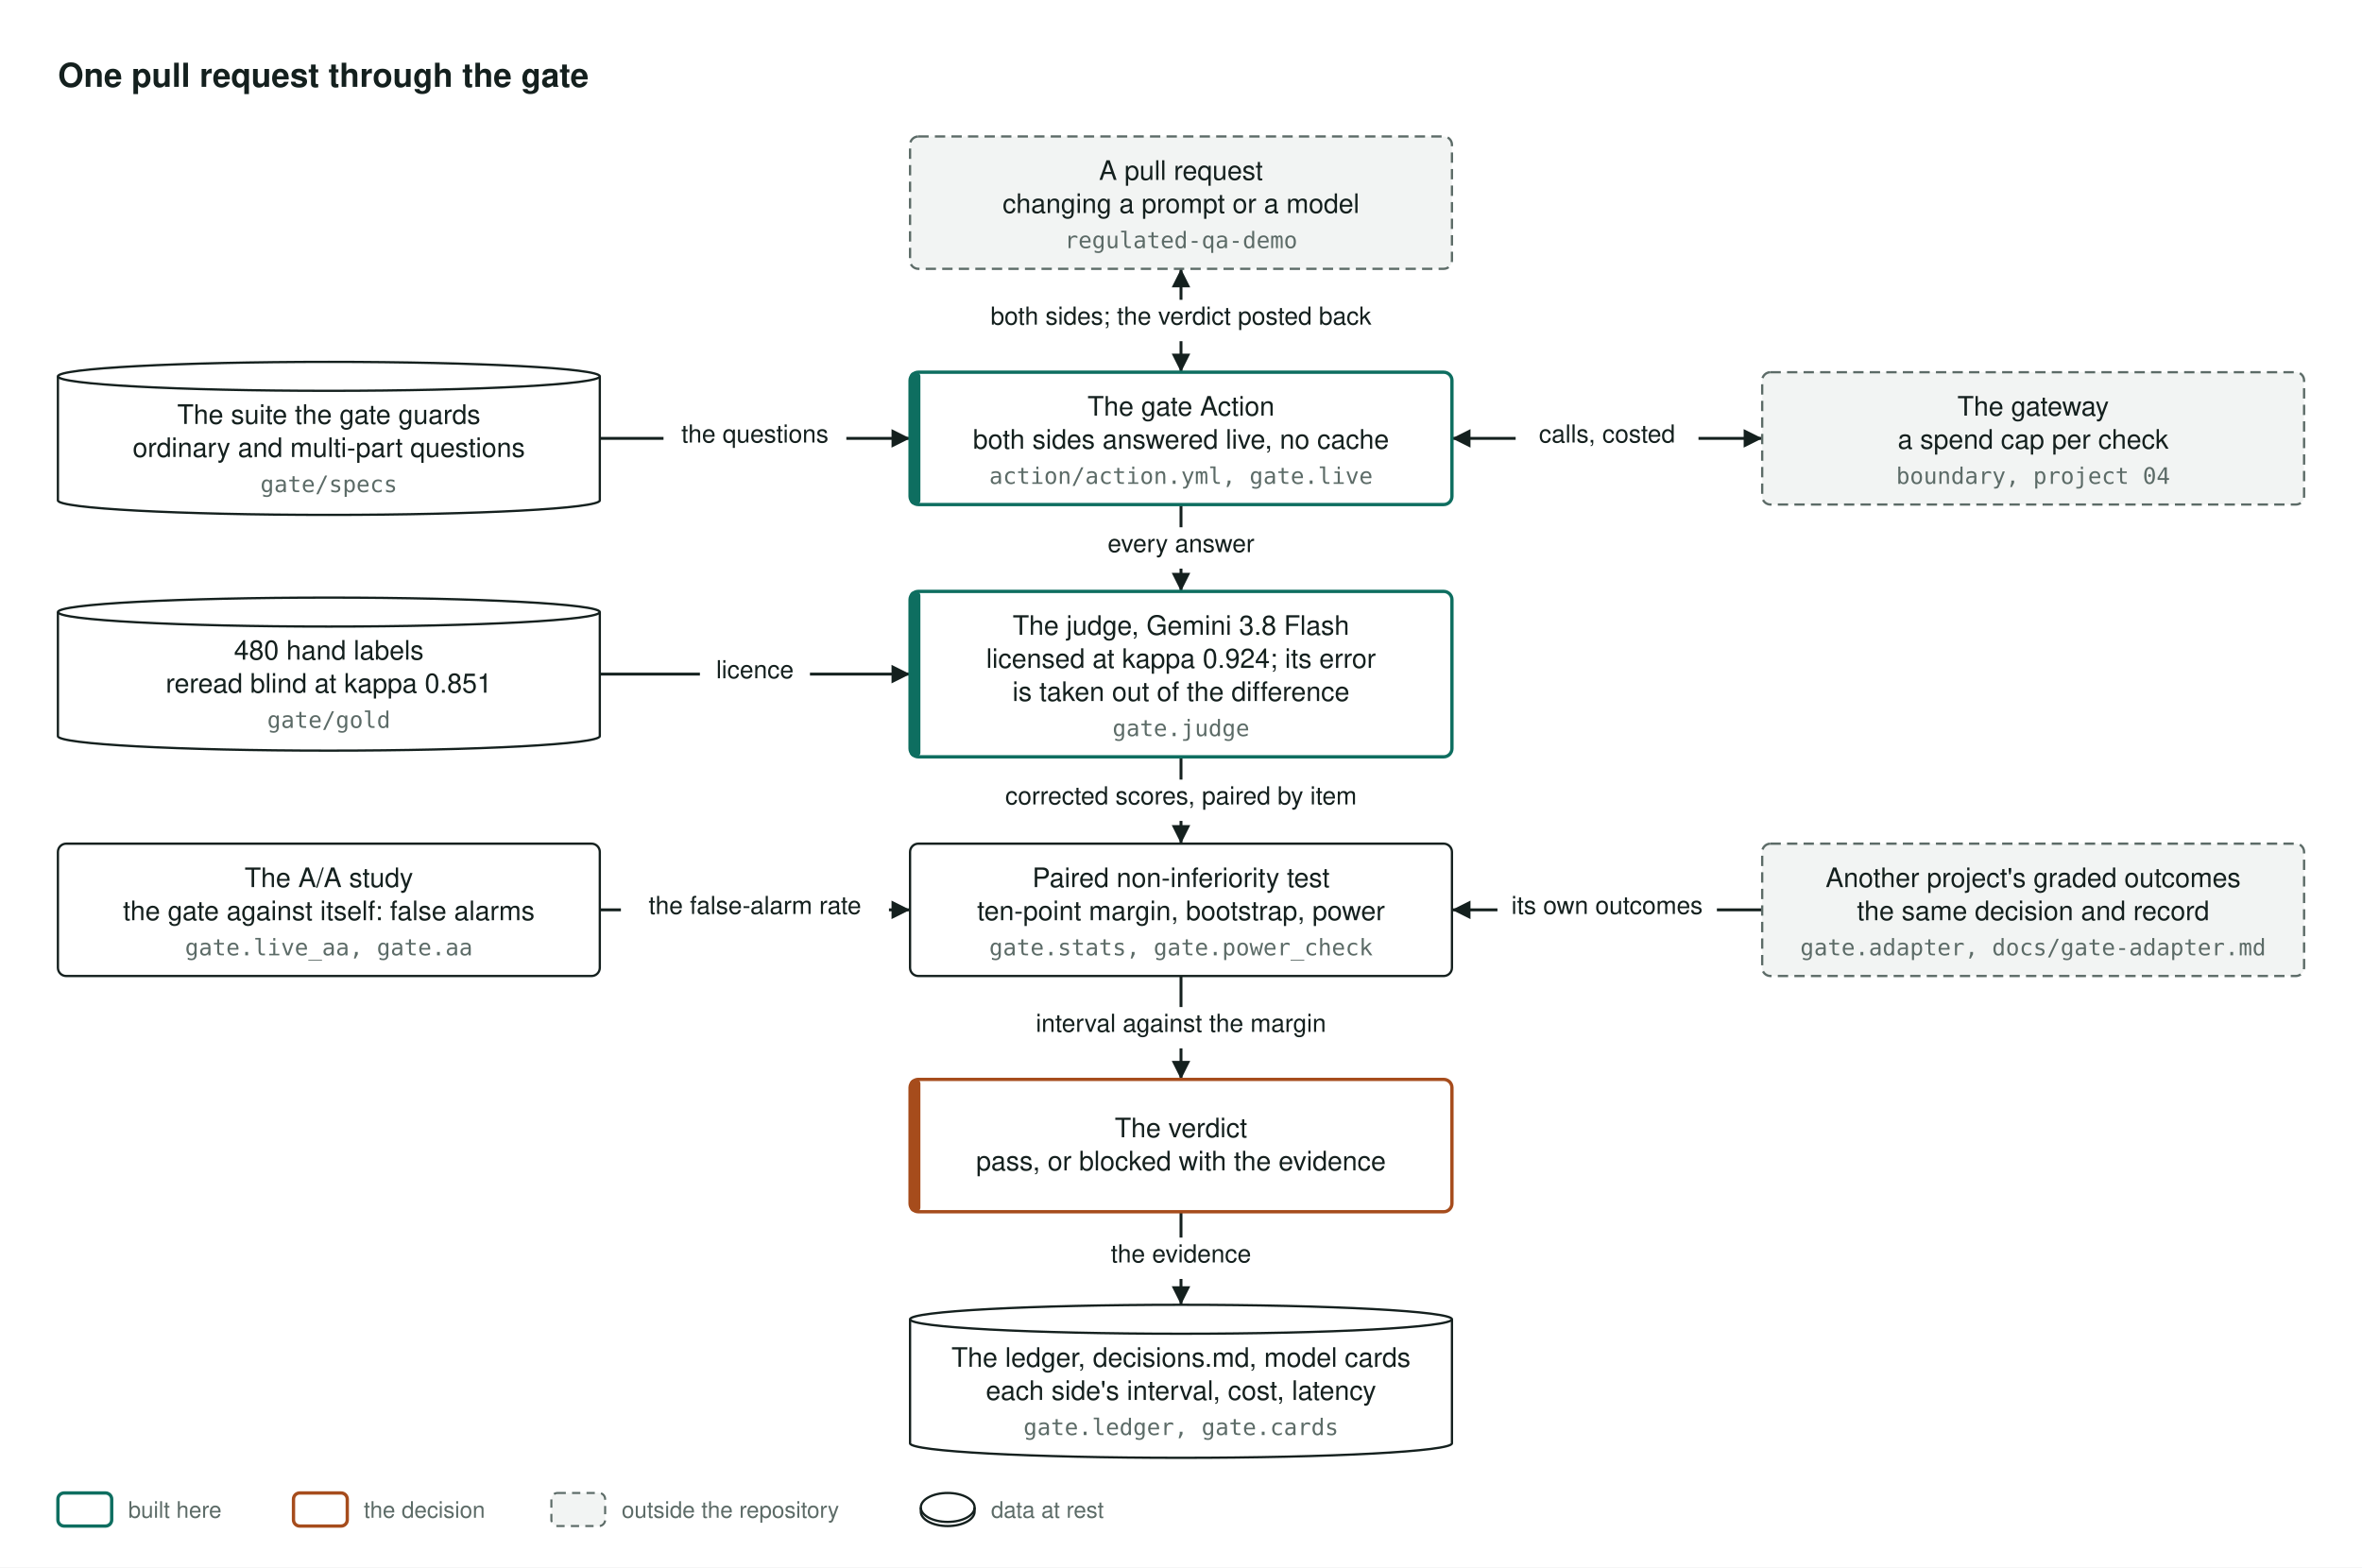
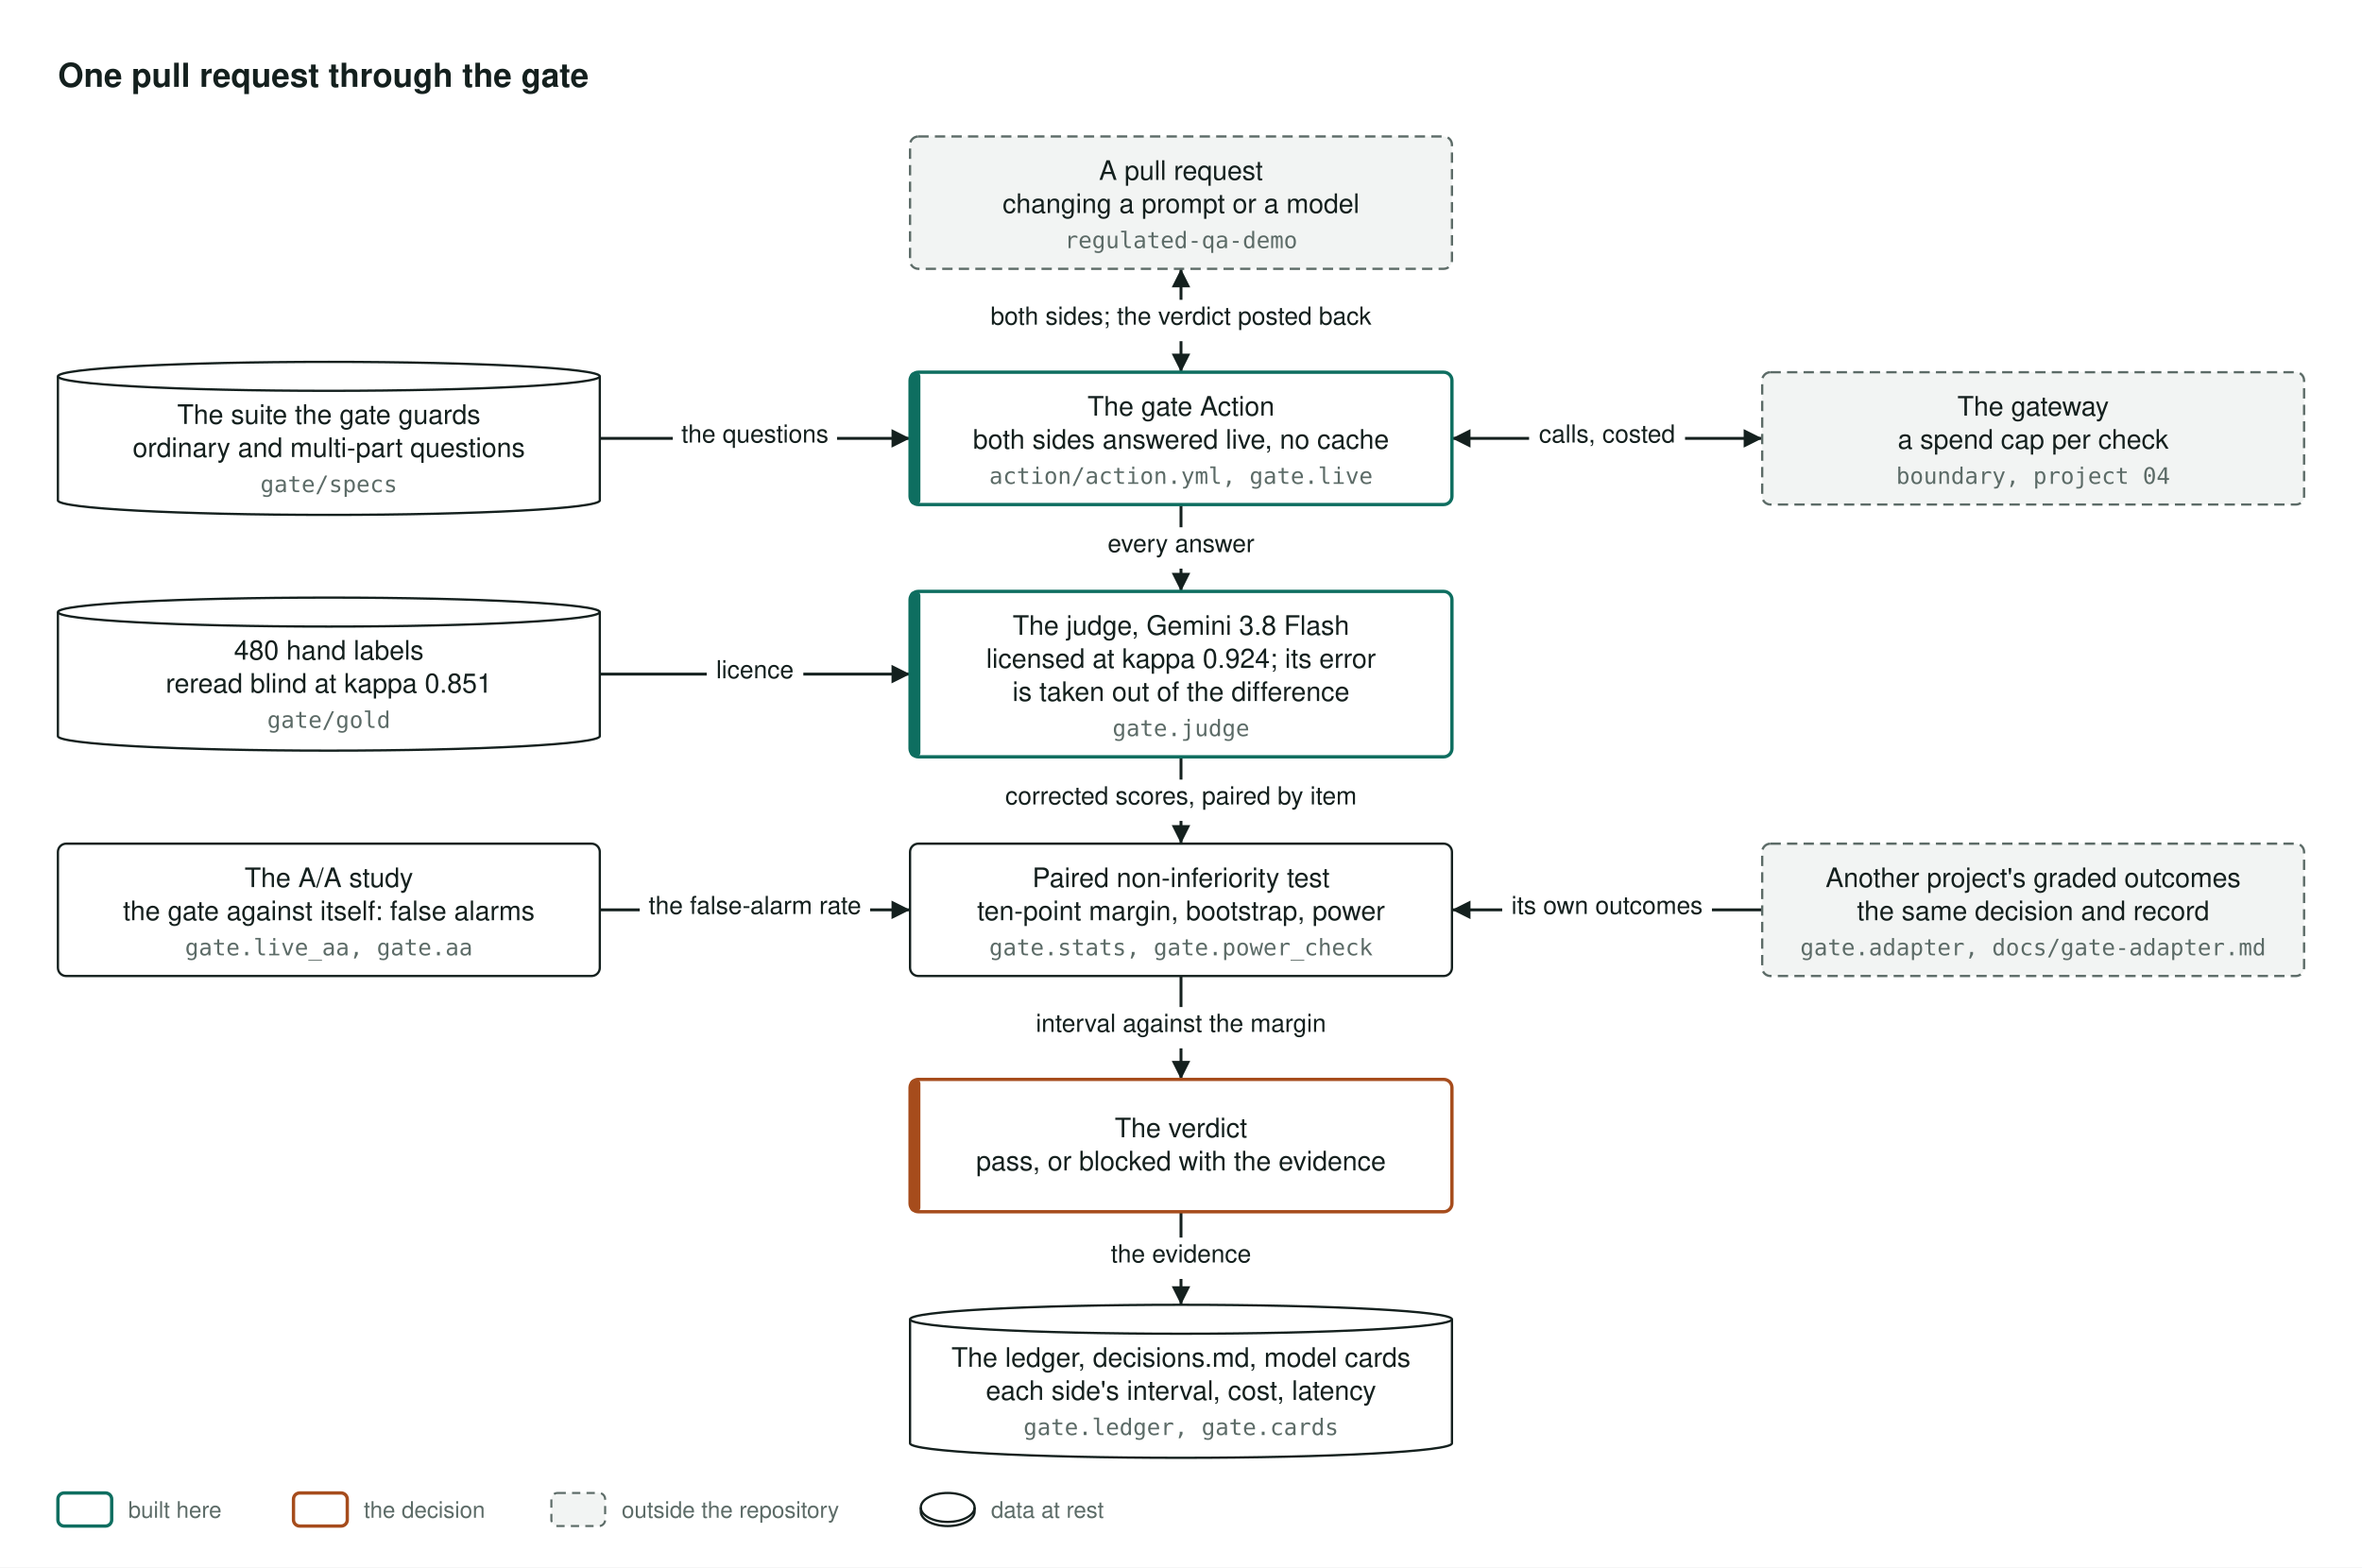
<svg xmlns="http://www.w3.org/2000/svg" width="1142" height="758" viewBox="0 0 1142 758" role="img" aria-label="The gate answers both sides of a pull request live, has a licensed judge grade every answer, corrects the judge's own error out of the difference, runs a paired non-inferiority test at a stated margin with a power screen, and posts a verdict whose evidence goes to the ledger and the model cards." font-family="'Segoe UI', 'Helvetica Neue', Helvetica, Arial, sans-serif">
  <defs>
    <marker id="arrow" viewBox="0 0 10 10" refX="9" refY="5" markerWidth="8" markerHeight="8" orient="auto-start-reverse">
      <path d="M 1 1 L 9 5 L 1 9 z" fill="#14201E" />
    </marker>
    <marker id="arrow-accent" viewBox="0 0 10 10" refX="9" refY="5" markerWidth="8" markerHeight="8" orient="auto-start-reverse">
      <path d="M 1 1 L 9 5 L 1 9 z" fill="#0E6E60" />
    </marker>
    <marker id="arrow-signal" viewBox="0 0 10 10" refX="9" refY="5" markerWidth="8" markerHeight="8" orient="auto-start-reverse">
      <path d="M 1 1 L 9 5 L 1 9 z" fill="#A64C1C" />
    </marker>
    <marker id="arrow-muted" viewBox="0 0 10 10" refX="9" refY="5" markerWidth="8" markerHeight="8" orient="auto-start-reverse">
      <path d="M 1 1 L 9 5 L 1 9 z" fill="#5C6B67" />
    </marker>
  </defs>
  <rect width="1142" height="758" fill="#FFFFFF" />
  <text x="28" y="42" font-size="16" font-weight="700" fill="#14201E">One pull request through the gate</text>
  <path d="M 571.0 130.0 L 571.0 180.0" fill="none" stroke="#14201E" stroke-width="1.4" marker-end="url(#arrow)" marker-start="url(#arrow)" />
  <path d="M 290.0 212.0 L 440.0 212.0" fill="none" stroke="#14201E" stroke-width="1.4" marker-end="url(#arrow)" />
  <path d="M 702.0 212.0 L 852.0 212.0" fill="none" stroke="#14201E" stroke-width="1.4" marker-end="url(#arrow)" marker-start="url(#arrow)" />
  <path d="M 571.0 244.0 L 571.0 286.0" fill="none" stroke="#14201E" stroke-width="1.4" marker-end="url(#arrow)" />
  <path d="M 290.0 326.0 L 440.0 326.0" fill="none" stroke="#14201E" stroke-width="1.4" marker-end="url(#arrow)" />
  <path d="M 571.0 366.0 L 571.0 408.0" fill="none" stroke="#14201E" stroke-width="1.4" marker-end="url(#arrow)" />
  <path d="M 290.0 440.0 L 440.0 440.0" fill="none" stroke="#14201E" stroke-width="1.4" marker-end="url(#arrow)" />
  <path d="M 571.0 472.0 L 571.0 522.0" fill="none" stroke="#14201E" stroke-width="1.4" marker-end="url(#arrow)" />
  <path d="M 571.0 586.0 L 571.0 631.0" fill="none" stroke="#14201E" stroke-width="1.4" marker-end="url(#arrow)" />
  <path d="M 852.0 440.0 L 702.0 440.0" fill="none" stroke="#14201E" stroke-width="1.4" marker-end="url(#arrow)" />
  <rect x="440.0" y="66.0" width="262.0" height="64.0" rx="4" fill="#F2F4F3" stroke="#5C6B67" stroke-width="1.1" stroke-dasharray="5 3" />
  <text x="571.0" y="87.0" font-size="13" font-weight="500" text-anchor="middle" fill="#14201E">A pull request</text>
  <text x="571.0" y="103.0" font-size="13" font-weight="500" text-anchor="middle" fill="#14201E">changing a prompt or a model</text>
  <text x="571.0" y="120.0" font-size="11" font-family="Consolas, Menlo, 'DejaVu Sans Mono', monospace" text-anchor="middle" fill="#5C6B67">regulated-qa-demo</text>
  <rect x="440.0" y="180.0" width="262.0" height="64.0" rx="4" fill="#FFFFFF" stroke="#0E6E60" stroke-width="1.6" />
  <rect x="440.0" y="180.0" width="5" height="64.0" rx="2" fill="#0E6E60" />
  <text x="571.0" y="201.0" font-size="13" font-weight="500" text-anchor="middle" fill="#14201E">The gate Action</text>
  <text x="571.0" y="217.0" font-size="13" font-weight="500" text-anchor="middle" fill="#14201E">both sides answered live, no cache</text>
  <text x="571.0" y="234.0" font-size="11" font-family="Consolas, Menlo, 'DejaVu Sans Mono', monospace" text-anchor="middle" fill="#5C6B67">action/action.yml, gate.live</text>
  <rect x="852.0" y="180.0" width="262.0" height="64.0" rx="4" fill="#F2F4F3" stroke="#5C6B67" stroke-width="1.1" stroke-dasharray="5 3" />
  <text x="983.0" y="201.0" font-size="13" font-weight="500" text-anchor="middle" fill="#14201E">The gateway</text>
  <text x="983.0" y="217.0" font-size="13" font-weight="500" text-anchor="middle" fill="#14201E">a spend cap per check</text>
  <text x="983.0" y="234.0" font-size="11" font-family="Consolas, Menlo, 'DejaVu Sans Mono', monospace" text-anchor="middle" fill="#5C6B67">boundary, project 04</text>
  <path d="M 28.0 182.0 a 131.0 7 0 0 1 262.0 0 L 290.0 242.0 a 131.0 7 0 0 1 -262.0 0 Z" fill="#FFFFFF" stroke="#14201E" stroke-width="1.1" />
  <path d="M 28.0 182.0 a 131.0 7 0 0 0 262.0 0" fill="none" stroke="#14201E" stroke-width="1.1" />
  <text x="159.0" y="205.0" font-size="13" font-weight="500" text-anchor="middle" fill="#14201E">The suite the gate guards</text>
  <text x="159.0" y="221.0" font-size="13" font-weight="500" text-anchor="middle" fill="#14201E">ordinary and multi-part questions</text>
  <text x="159.0" y="238.0" font-size="11" font-family="Consolas, Menlo, 'DejaVu Sans Mono', monospace" text-anchor="middle" fill="#5C6B67">gate/specs</text>
  <rect x="440.0" y="286.0" width="262.0" height="80.0" rx="4" fill="#FFFFFF" stroke="#0E6E60" stroke-width="1.6" />
  <rect x="440.0" y="286.0" width="5" height="80.0" rx="2" fill="#0E6E60" />
  <text x="571.0" y="307.0" font-size="13" font-weight="500" text-anchor="middle" fill="#14201E">The judge, Gemini 3.8 Flash</text>
  <text x="571.0" y="323.0" font-size="13" font-weight="500" text-anchor="middle" fill="#14201E">licensed at kappa 0.924; its error</text>
  <text x="571.0" y="339.0" font-size="13" font-weight="500" text-anchor="middle" fill="#14201E">is taken out of the difference</text>
  <text x="571.0" y="356.0" font-size="11" font-family="Consolas, Menlo, 'DejaVu Sans Mono', monospace" text-anchor="middle" fill="#5C6B67">gate.judge</text>
  <path d="M 28.0 296.0 a 131.0 7 0 0 1 262.0 0 L 290.0 356.0 a 131.0 7 0 0 1 -262.0 0 Z" fill="#FFFFFF" stroke="#14201E" stroke-width="1.1" />
  <path d="M 28.0 296.0 a 131.0 7 0 0 0 262.0 0" fill="none" stroke="#14201E" stroke-width="1.1" />
  <text x="159.0" y="319.0" font-size="13" font-weight="500" text-anchor="middle" fill="#14201E">480 hand labels</text>
  <text x="159.0" y="335.0" font-size="13" font-weight="500" text-anchor="middle" fill="#14201E">reread blind at kappa 0.851</text>
  <text x="159.0" y="352.0" font-size="11" font-family="Consolas, Menlo, 'DejaVu Sans Mono', monospace" text-anchor="middle" fill="#5C6B67">gate/gold</text>
  <rect x="440.0" y="408.0" width="262.0" height="64.0" rx="4" fill="#FFFFFF" stroke="#14201E" stroke-width="1.1" />
  <text x="571.0" y="429.0" font-size="13" font-weight="500" text-anchor="middle" fill="#14201E">Paired non-inferiority test</text>
  <text x="571.0" y="445.0" font-size="13" font-weight="500" text-anchor="middle" fill="#14201E">ten-point margin, bootstrap, power</text>
  <text x="571.0" y="462.0" font-size="11" font-family="Consolas, Menlo, 'DejaVu Sans Mono', monospace" text-anchor="middle" fill="#5C6B67">gate.stats, gate.power_check</text>
  <rect x="28.0" y="408.0" width="262.0" height="64.0" rx="4" fill="#FFFFFF" stroke="#14201E" stroke-width="1.1" />
  <text x="159.0" y="429.0" font-size="13" font-weight="500" text-anchor="middle" fill="#14201E">The A/A study</text>
  <text x="159.0" y="445.0" font-size="13" font-weight="500" text-anchor="middle" fill="#14201E">the gate against itself: false alarms</text>
  <text x="159.0" y="462.0" font-size="11" font-family="Consolas, Menlo, 'DejaVu Sans Mono', monospace" text-anchor="middle" fill="#5C6B67">gate.live_aa, gate.aa</text>
  <rect x="440.0" y="522.0" width="262.0" height="64.0" rx="4" fill="#FFFFFF" stroke="#A64C1C" stroke-width="1.6" />
  <rect x="440.0" y="522.0" width="5" height="64.0" rx="2" fill="#A64C1C" />
  <text x="571.0" y="550.0" font-size="13" font-weight="500" text-anchor="middle" fill="#14201E">The verdict</text>
  <text x="571.0" y="566.0" font-size="13" font-weight="500" text-anchor="middle" fill="#14201E">pass, or blocked with the evidence</text>
  <path d="M 440.0 638.0 a 131.0 7 0 0 1 262.0 0 L 702.0 698.0 a 131.0 7 0 0 1 -262.0 0 Z" fill="#FFFFFF" stroke="#14201E" stroke-width="1.1" />
  <path d="M 440.0 638.0 a 131.0 7 0 0 0 262.0 0" fill="none" stroke="#14201E" stroke-width="1.1" />
  <text x="571.0" y="661.0" font-size="13" font-weight="500" text-anchor="middle" fill="#14201E">The ledger, decisions.md, model cards</text>
  <text x="571.0" y="677.0" font-size="13" font-weight="500" text-anchor="middle" fill="#14201E">each side's interval, cost, latency</text>
  <text x="571.0" y="694.0" font-size="11" font-family="Consolas, Menlo, 'DejaVu Sans Mono', monospace" text-anchor="middle" fill="#5C6B67">gate.ledger, gate.cards</text>
  <rect x="852.0" y="408.0" width="262.0" height="64.0" rx="4" fill="#F2F4F3" stroke="#5C6B67" stroke-width="1.1" stroke-dasharray="5 3" />
  <text x="983.0" y="429.0" font-size="13" font-weight="500" text-anchor="middle" fill="#14201E">Another project's graded outcomes</text>
  <text x="983.0" y="445.0" font-size="13" font-weight="500" text-anchor="middle" fill="#14201E">the same decision and record</text>
  <text x="983.0" y="462.0" font-size="11" font-family="Consolas, Menlo, 'DejaVu Sans Mono', monospace" text-anchor="middle" fill="#5C6B67">gate.adapter, docs/gate-adapter.md</text>
-   <rect x="462.1" y="145.0" width="217.8" height="20.0" rx="3" fill="#FFFFFF" />
+   <rect x="473.9" y="145.0" width="194.1" height="20.0" rx="3" fill="#FFFFFF" />
  <text x="571.0" y="157.0" font-size="12" text-anchor="middle" fill="#14201E">both sides; the verdict posted back</text>
-   <rect x="320.8" y="202.0" width="88.4" height="20.0" rx="3" fill="#FFFFFF" />
+   <rect x="325.3" y="202.0" width="79.4" height="20.0" rx="3" fill="#FFFFFF" />
  <text x="365.0" y="214.0" font-size="12" text-anchor="middle" fill="#14201E">the questions</text>
-   <rect x="732.8" y="202.0" width="88.4" height="20.0" rx="3" fill="#FFFFFF" />
+   <rect x="739.3" y="202.0" width="75.4" height="20.0" rx="3" fill="#FFFFFF" />
  <text x="777.0" y="214.0" font-size="12" text-anchor="middle" fill="#14201E">calls, costed</text>
-   <rect x="529.7" y="255.0" width="82.6" height="20.0" rx="3" fill="#FFFFFF" />
+   <rect x="531.3" y="255.0" width="79.4" height="20.0" rx="3" fill="#FFFFFF" />
  <text x="571.0" y="267.0" font-size="12" text-anchor="middle" fill="#14201E">every answer</text>
-   <rect x="338.4" y="316.0" width="53.2" height="20.0" rx="3" fill="#FFFFFF" />
+   <rect x="341.7" y="316.0" width="46.7" height="20.0" rx="3" fill="#FFFFFF" />
  <text x="365.0" y="328.0" font-size="12" text-anchor="middle" fill="#14201E">licence</text>
-   <rect x="470.9" y="377.0" width="200.2" height="20.0" rx="3" fill="#FFFFFF" />
+   <rect x="480.6" y="377.0" width="180.7" height="20.0" rx="3" fill="#FFFFFF" />
  <text x="571.0" y="389.0" font-size="12" text-anchor="middle" fill="#14201E">corrected scores, paired by item</text>
-   <rect x="300.2" y="430.0" width="129.6" height="20.0" rx="3" fill="#FFFFFF" />
+   <rect x="309.3" y="430.0" width="111.4" height="20.0" rx="3" fill="#FFFFFF" />
  <text x="365.0" y="442.0" font-size="12" text-anchor="middle" fill="#14201E">the false-alarm rate</text>
-   <rect x="485.6" y="487.0" width="170.8" height="20.0" rx="3" fill="#FFFFFF" />
+   <rect x="496.6" y="487.0" width="148.7" height="20.0" rx="3" fill="#FFFFFF" />
  <text x="571.0" y="499.0" font-size="12" text-anchor="middle" fill="#14201E">interval against the margin</text>
-   <rect x="529.7" y="598.5" width="82.6" height="20.0" rx="3" fill="#FFFFFF" />
+   <rect x="532.6" y="598.5" width="76.7" height="20.0" rx="3" fill="#FFFFFF" />
  <text x="571.0" y="610.5" font-size="12" text-anchor="middle" fill="#14201E">the evidence</text>
-   <rect x="724.0" y="430.0" width="106.1" height="20.0" rx="3" fill="#FFFFFF" />
+   <rect x="726.3" y="430.0" width="101.4" height="20.0" rx="3" fill="#FFFFFF" />
  <text x="777.0" y="442.0" font-size="12" text-anchor="middle" fill="#14201E">its own outcomes</text>
  <rect x="28" y="722" width="26" height="16" rx="3" fill="#FFFFFF" stroke="#0E6E60" stroke-width="1.6" />
  <text x="62" y="734" font-size="11" fill="#5C6B67">built here</text>
  <rect x="141.9" y="722" width="26" height="16" rx="3" fill="#FFFFFF" stroke="#A64C1C" stroke-width="1.6" />
  <text x="175.9" y="734" font-size="11" fill="#5C6B67">the decision</text>
  <rect x="266.58" y="722" width="26" height="16" rx="3" fill="#F2F4F3" stroke="#5C6B67" stroke-dasharray="4 3" />
  <text x="300.58" y="734" font-size="11" fill="#5C6B67">outside the repository</text>
  <path d="M 445.2 729.0 a 13.0 7 0 0 1 26.0 0 L 471.2 731.0 a 13.0 7 0 0 1 -26.0 0 Z" fill="#FFFFFF" stroke="#14201E" stroke-width="1.1" />
  <path d="M 445.2 729.0 a 13.0 7 0 0 0 26.0 0" fill="none" stroke="#14201E" stroke-width="1.1" />
  <text x="479.16" y="734" font-size="11" fill="#5C6B67">data at rest</text>
</svg>
